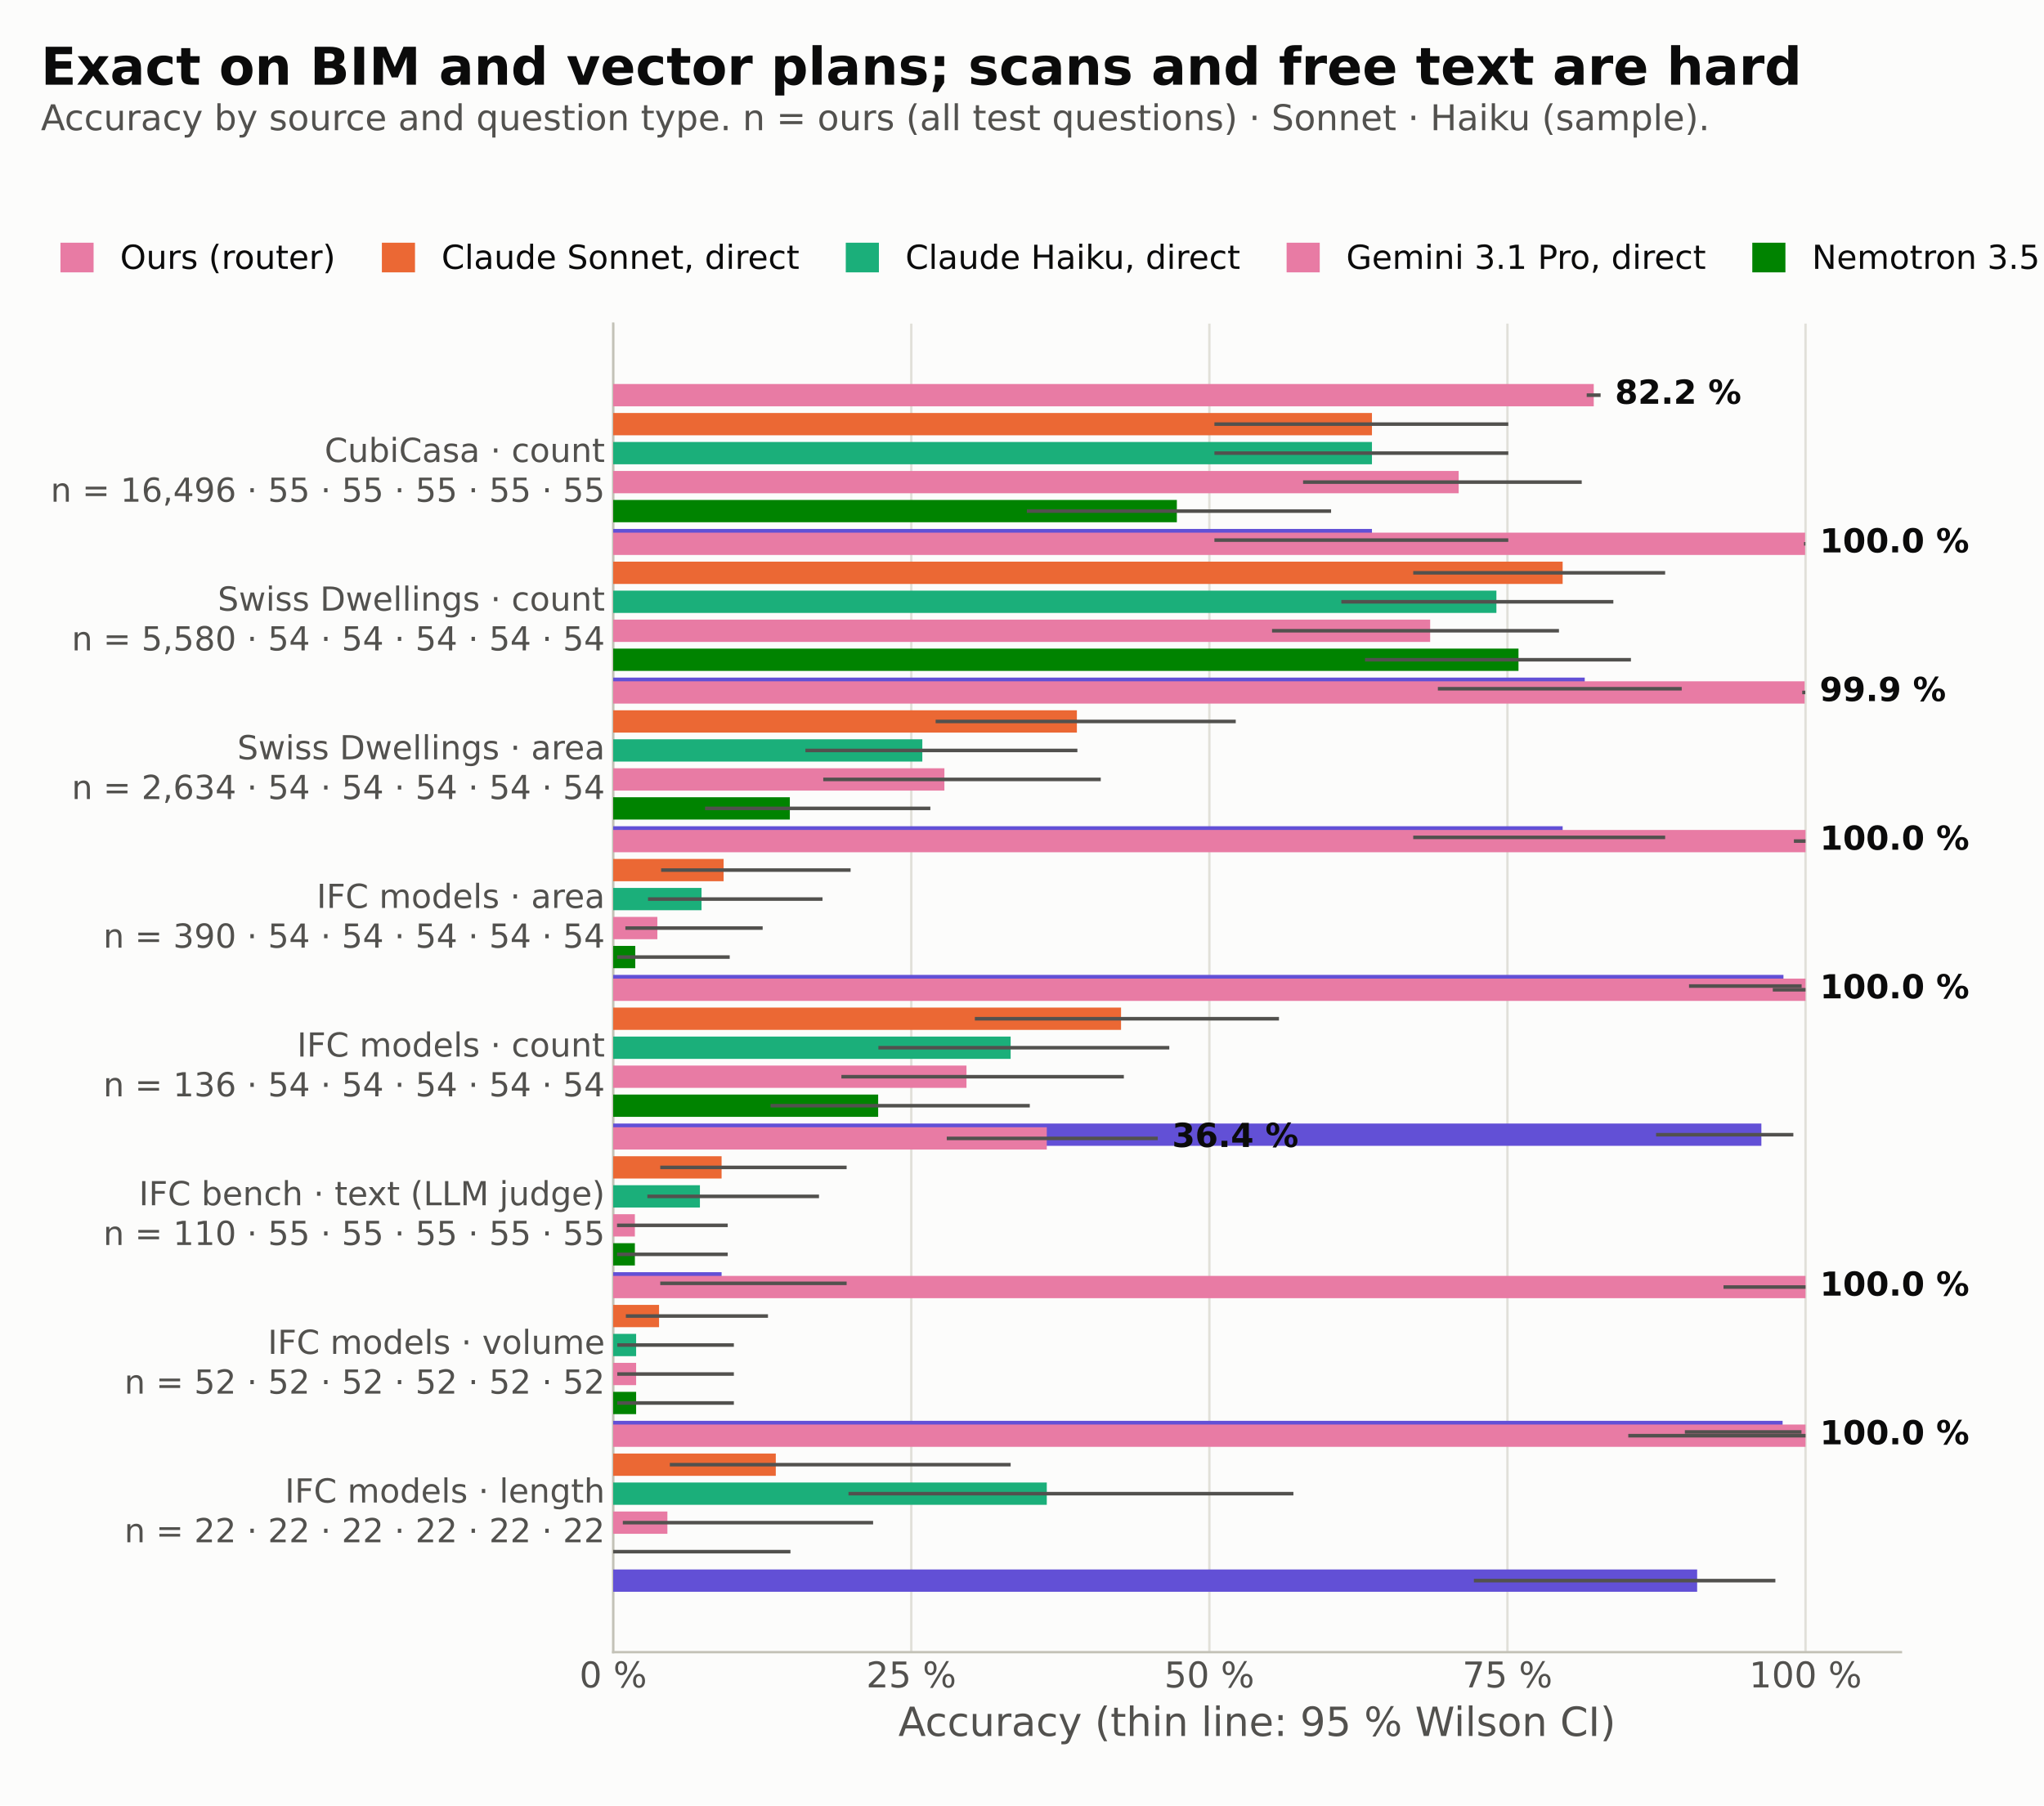
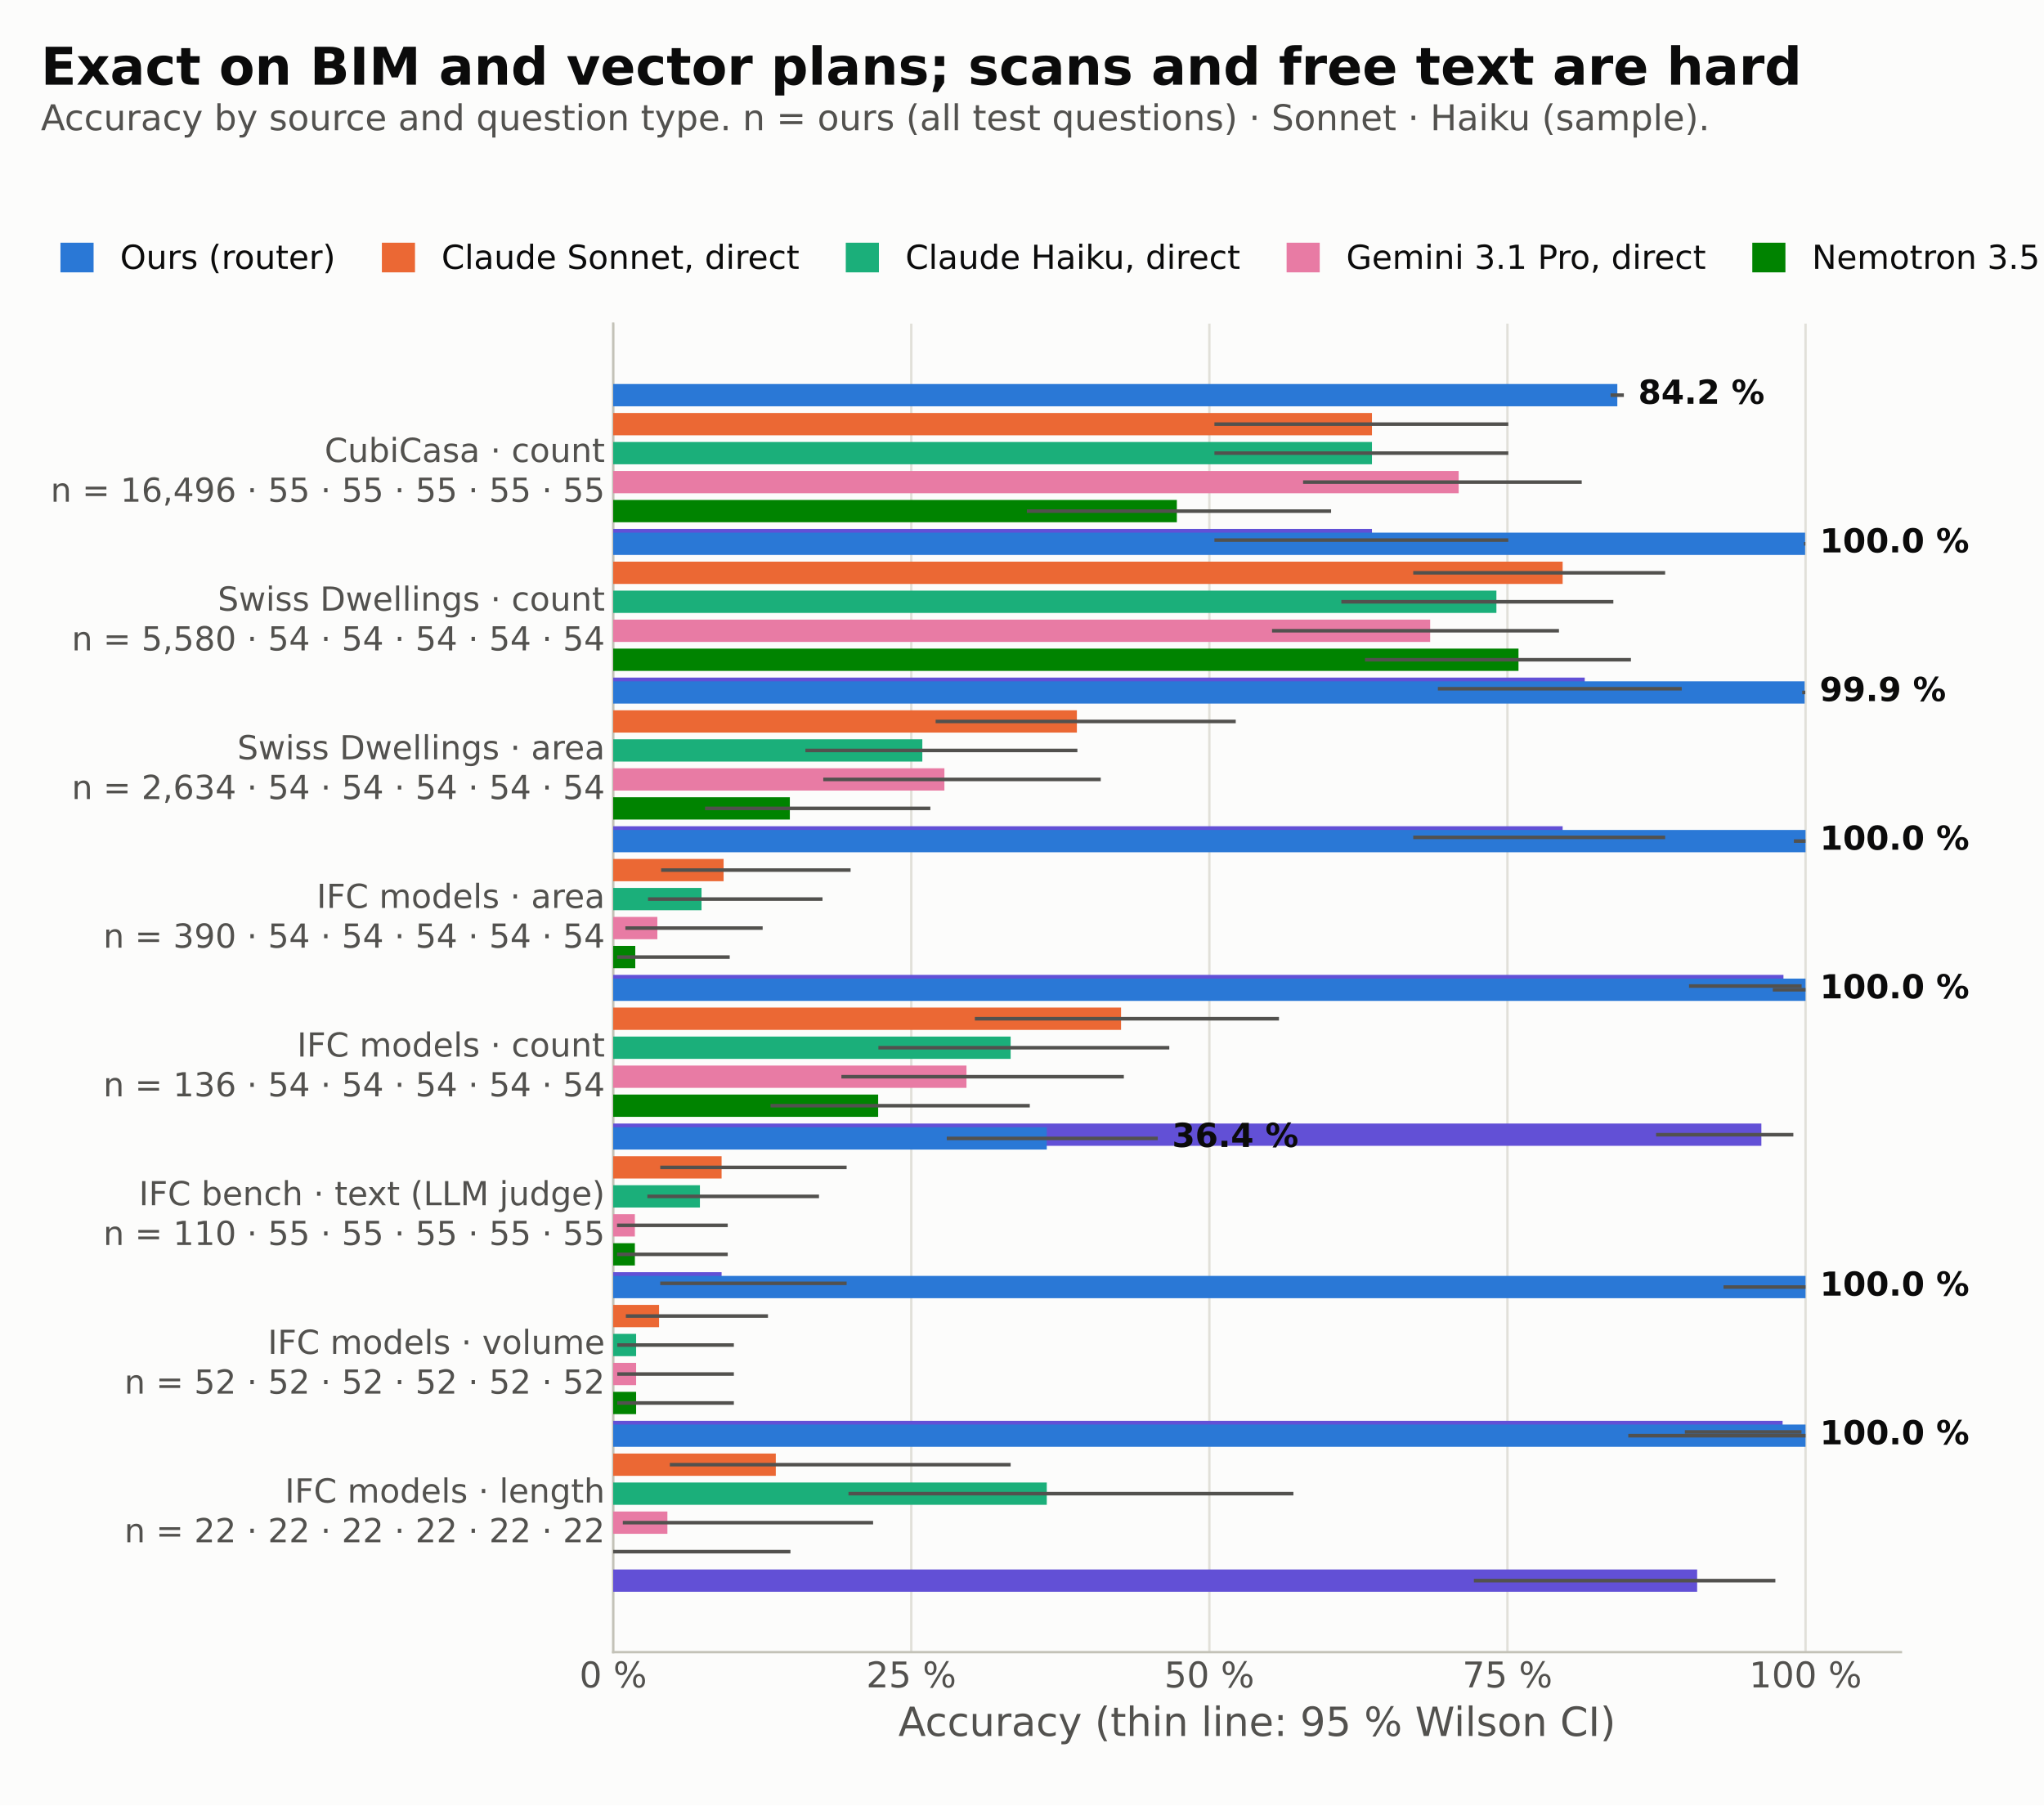
<svg xmlns="http://www.w3.org/2000/svg" width="864pt" height="763.2pt" viewBox="0 0 864 763.2" version="1.1">
  <defs>
    <style type="text/css">*{stroke-linejoin: round; stroke-linecap: butt}</style>
  </defs>
  <g id="figure_1">
    <g id="patch_1">
      <path d="M 0 763.2  L 864 763.2  L 864 0  L 0 0  z " style="fill: #fcfcfb" />
    </g>
    <g id="axes_1">
      <g id="patch_2">
        <path d="M 259.2 698.4  L 803.52 698.4  L 803.52 136.8  L 259.2 136.8  z " style="fill: #fcfcfb" />
      </g>
      <g id="matplotlib.axis_1">
        <g id="xtick_1">
          <g id="line2d_1">
-             <path d="M 259.2 698.4  L 259.2 136.8  " clip-path="url(#p8b3804edcf)" style="fill: none; stroke: #e1e0d9; stroke-linecap: square" />
+             <path d="M 259.2 698.4  L 259.2 136.8  " clip-path="url(#p89547abc5b)" style="fill: none; stroke: #e1e0d9; stroke-linecap: square" />
          </g>
          <g id="line2d_2" />
          <g id="text_1">
            <text style="font-size: 15px; font-family: 'DejaVu Sans'; text-anchor: middle; fill: #52514e" x="259.2" y="713.296" transform="rotate(-0 259.2 713.2965)">0 %</text>
          </g>
        </g>
        <g id="xtick_2">
          <g id="line2d_3">
-             <path d="M 385.2 698.4  L 385.2 136.8  " clip-path="url(#p8b3804edcf)" style="fill: none; stroke: #e1e0d9; stroke-linecap: square" />
+             <path d="M 385.2 698.4  L 385.2 136.8  " clip-path="url(#p89547abc5b)" style="fill: none; stroke: #e1e0d9; stroke-linecap: square" />
          </g>
          <g id="line2d_4" />
          <g id="text_2">
            <text style="font-size: 15px; font-family: 'DejaVu Sans'; text-anchor: middle; fill: #52514e" x="385.2" y="713.296" transform="rotate(-0 385.2 713.2965)">25 %</text>
          </g>
        </g>
        <g id="xtick_3">
          <g id="line2d_5">
-             <path d="M 511.2 698.4  L 511.2 136.8  " clip-path="url(#p8b3804edcf)" style="fill: none; stroke: #e1e0d9; stroke-linecap: square" />
+             <path d="M 511.2 698.4  L 511.2 136.8  " clip-path="url(#p89547abc5b)" style="fill: none; stroke: #e1e0d9; stroke-linecap: square" />
          </g>
          <g id="line2d_6" />
          <g id="text_3">
            <text style="font-size: 15px; font-family: 'DejaVu Sans'; text-anchor: middle; fill: #52514e" x="511.2" y="713.296" transform="rotate(-0 511.2 713.2965)">50 %</text>
          </g>
        </g>
        <g id="xtick_4">
          <g id="line2d_7">
-             <path d="M 637.2 698.4  L 637.2 136.8  " clip-path="url(#p8b3804edcf)" style="fill: none; stroke: #e1e0d9; stroke-linecap: square" />
+             <path d="M 637.2 698.4  L 637.2 136.8  " clip-path="url(#p89547abc5b)" style="fill: none; stroke: #e1e0d9; stroke-linecap: square" />
          </g>
          <g id="line2d_8" />
          <g id="text_4">
            <text style="font-size: 15px; font-family: 'DejaVu Sans'; text-anchor: middle; fill: #52514e" x="637.2" y="713.296" transform="rotate(-0 637.2 713.2965)">75 %</text>
          </g>
        </g>
        <g id="xtick_5">
          <g id="line2d_9">
-             <path d="M 763.2 698.4  L 763.2 136.8  " clip-path="url(#p8b3804edcf)" style="fill: none; stroke: #e1e0d9; stroke-linecap: square" />
+             <path d="M 763.2 698.4  L 763.2 136.8  " clip-path="url(#p89547abc5b)" style="fill: none; stroke: #e1e0d9; stroke-linecap: square" />
          </g>
          <g id="line2d_10" />
          <g id="text_5">
            <text style="font-size: 15px; font-family: 'DejaVu Sans'; text-anchor: middle; fill: #52514e" x="763.2" y="713.296" transform="rotate(-0 763.2 713.2965)">100 %</text>
          </g>
        </g>
        <g id="text_6">
          <text style="font-size: 17px; font-family: 'DejaVu Sans'; text-anchor: middle; fill: #52514e" x="531.36" y="733.817" transform="rotate(-0 531.36 733.8173)">Accuracy (thin line: 95 % Wilson CI)</text>
        </g>
      </g>
      <g id="matplotlib.axis_2">
        <g id="ytick_1">
          <g id="line2d_11" />
          <g id="text_7">
            <text style="font-size: 14px; font-family: 'DejaVu Sans'; fill: #52514e" transform="translate(137.2009 195.291)">CubiCasa · count</text>
            <text style="font-size: 14px; font-family: 'DejaVu Sans'; fill: #52514e" transform="translate(21.39469 212.0937)">n = 16,496 · 55 · 55 · 55 · 55 · 55</text>
          </g>
        </g>
        <g id="ytick_2">
          <g id="line2d_12" />
          <g id="text_8">
            <text style="font-size: 14px; font-family: 'DejaVu Sans'; fill: #52514e" transform="translate(92.02688 258.1273)">Swiss Dwellings · count</text>
            <text style="font-size: 14px; font-family: 'DejaVu Sans'; fill: #52514e" transform="translate(30.30219 274.93)">n = 5,580 · 54 · 54 · 54 · 54 · 54</text>
          </g>
        </g>
        <g id="ytick_3">
          <g id="line2d_13" />
          <g id="text_9">
            <text style="font-size: 14px; font-family: 'DejaVu Sans'; fill: #52514e" transform="translate(100.3044 320.9637)">Swiss Dwellings · area</text>
            <text style="font-size: 14px; font-family: 'DejaVu Sans'; fill: #52514e" transform="translate(30.30219 337.7664)">n = 2,634 · 54 · 54 · 54 · 54 · 54</text>
          </g>
        </g>
        <g id="ytick_4">
          <g id="line2d_14" />
          <g id="text_10">
            <text style="font-size: 14px; font-family: 'DejaVu Sans'; fill: #52514e" transform="translate(133.8366 383.8)">IFC models · area</text>
            <text style="font-size: 14px; font-family: 'DejaVu Sans'; fill: #52514e" transform="translate(43.65906 400.6028)">n = 390 · 54 · 54 · 54 · 54 · 54</text>
          </g>
        </g>
        <g id="ytick_5">
          <g id="line2d_15" />
          <g id="text_11">
            <text style="font-size: 14px; font-family: 'DejaVu Sans'; fill: #52514e" transform="translate(125.5591 446.6364)">IFC models · count</text>
            <text style="font-size: 14px; font-family: 'DejaVu Sans'; fill: #52514e" transform="translate(43.65906 463.4391)">n = 136 · 54 · 54 · 54 · 54 · 54</text>
          </g>
        </g>
        <g id="ytick_6">
          <g id="line2d_16" />
          <g id="text_12">
            <text style="font-size: 14px; font-family: 'DejaVu Sans'; fill: #52514e" transform="translate(58.71125 509.4728)">IFC bench · text (LLM judge)</text>
            <text style="font-size: 14px; font-family: 'DejaVu Sans'; fill: #52514e" transform="translate(43.65906 526.2755)">n = 110 · 55 · 55 · 55 · 55 · 55</text>
          </g>
        </g>
        <g id="ytick_7">
          <g id="line2d_17" />
          <g id="text_13">
            <text style="font-size: 14px; font-family: 'DejaVu Sans'; fill: #52514e" transform="translate(113.1909 572.3091)">IFC models · volume</text>
            <text style="font-size: 14px; font-family: 'DejaVu Sans'; fill: #52514e" transform="translate(52.56656 589.1119)">n = 52 · 52 · 52 · 52 · 52 · 52</text>
          </g>
        </g>
        <g id="ytick_8">
          <g id="line2d_18" />
          <g id="text_14">
            <text style="font-size: 14px; font-family: 'DejaVu Sans'; fill: #52514e" transform="translate(120.4316 635.1455)">IFC models · length</text>
            <text style="font-size: 14px; font-family: 'DejaVu Sans'; fill: #52514e" transform="translate(52.56656 651.9482)">n = 22 · 22 · 22 · 22 · 22 · 22</text>
          </g>
        </g>
      </g>
      <g id="patch_3">
        <path d="M 259.2 698.4  L 259.2 136.8  " style="fill: none; stroke: #c3c2b7; stroke-linejoin: miter; stroke-linecap: square" />
      </g>
      <g id="patch_4">
        <path d="M 259.2 698.4  L 803.52 698.4  " style="fill: none; stroke: #c3c2b7; stroke-linejoin: miter; stroke-linecap: square" />
      </g>
      <g id="patch_5">
-         <path d="M 259.2 171.753  L 673.68 171.753  L 673.68 162.327  L 259.2 162.327  z " clip-path="url(#p8b3804edcf)" style="fill: #e87ba4" />
+         <path d="M 259.2 171.753  L 683.64 171.753  L 683.64 162.327  L 259.2 162.327  z " clip-path="url(#p89547abc5b)" style="fill: #2a78d6" />
      </g>
      <g id="text_15">
-         <text style="font-weight: 700; font-size: 14px; font-family: 'DejaVu Sans'; text-anchor: start; fill: #0b0b0b" x="682.63" y="170.677" transform="rotate(-0 682.6297 170.6767)">82.2 %</text>
+         <text style="font-weight: 700; font-size: 14px; font-family: 'DejaVu Sans'; text-anchor: start; fill: #0b0b0b" x="692.452" y="170.677" transform="rotate(-0 692.4524 170.6767)">84.2 %</text>
      </g>
      <g id="patch_6">
-         <path d="M 259.2 184.006  L 579.927 184.006  L 579.927 174.58  L 259.2 174.58  z " clip-path="url(#p8b3804edcf)" style="fill: #eb6834" />
+         <path d="M 259.2 184.006  L 579.927 184.006  L 579.927 174.58  L 259.2 174.58  z " clip-path="url(#p89547abc5b)" style="fill: #eb6834" />
      </g>
      <g id="patch_7">
-         <path d="M 259.2 196.259  L 579.927 196.259  L 579.927 186.833  L 259.2 186.833  z " clip-path="url(#p8b3804edcf)" style="fill: #1baf7a" />
+         <path d="M 259.2 196.259  L 579.927 196.259  L 579.927 186.833  L 259.2 186.833  z " clip-path="url(#p89547abc5b)" style="fill: #1baf7a" />
      </g>
      <g id="patch_8">
-         <path d="M 259.2 208.512  L 616.582 208.512  L 616.582 199.087  L 259.2 199.087  z " clip-path="url(#p8b3804edcf)" style="fill: #e87ba4" />
+         <path d="M 259.2 208.512  L 616.582 208.512  L 616.582 199.087  L 259.2 199.087  z " clip-path="url(#p89547abc5b)" style="fill: #e87ba4" />
      </g>
      <g id="patch_9">
-         <path d="M 259.2 220.765  L 497.455 220.765  L 497.455 211.34  L 259.2 211.34  z " clip-path="url(#p8b3804edcf)" style="fill: #008300" />
+         <path d="M 259.2 220.765  L 497.455 220.765  L 497.455 211.34  L 259.2 211.34  z " clip-path="url(#p89547abc5b)" style="fill: #008300" />
      </g>
      <g id="patch_10">
-         <path d="M 259.2 233.018  L 579.927 233.018  L 579.927 223.593  L 259.2 223.593  z " clip-path="url(#p8b3804edcf)" style="fill: #6250d6" />
+         <path d="M 259.2 233.018  L 579.927 233.018  L 579.927 223.593  L 259.2 223.593  z " clip-path="url(#p89547abc5b)" style="fill: #6250d6" />
      </g>
      <g id="patch_11">
-         <path d="M 259.2 234.589  L 763.019 234.589  L 763.019 225.164  L 259.2 225.164  z " clip-path="url(#p8b3804edcf)" style="fill: #e87ba4" />
+         <path d="M 259.2 234.589  L 763.019 234.589  L 763.019 225.164  L 259.2 225.164  z " clip-path="url(#p89547abc5b)" style="fill: #2a78d6" />
      </g>
      <g id="text_16">
        <text style="font-weight: 700; font-size: 14px; font-family: 'DejaVu Sans'; text-anchor: start; fill: #0b0b0b" x="769.198" y="233.513" transform="rotate(-0 769.1985 233.5131)">100.0 %</text>
      </g>
      <g id="patch_12">
-         <path d="M 259.2 246.842  L 660.533 246.842  L 660.533 237.417  L 259.2 237.417  z " clip-path="url(#p8b3804edcf)" style="fill: #eb6834" />
+         <path d="M 259.2 246.842  L 660.533 246.842  L 660.533 237.417  L 259.2 237.417  z " clip-path="url(#p89547abc5b)" style="fill: #eb6834" />
      </g>
      <g id="patch_13">
-         <path d="M 259.2 259.095  L 632.533 259.095  L 632.533 249.67  L 259.2 249.67  z " clip-path="url(#p8b3804edcf)" style="fill: #1baf7a" />
+         <path d="M 259.2 259.095  L 632.533 259.095  L 632.533 249.67  L 259.2 249.67  z " clip-path="url(#p89547abc5b)" style="fill: #1baf7a" />
      </g>
      <g id="patch_14">
-         <path d="M 259.2 271.348  L 604.533 271.348  L 604.533 261.923  L 259.2 261.923  z " clip-path="url(#p8b3804edcf)" style="fill: #e87ba4" />
+         <path d="M 259.2 271.348  L 604.533 271.348  L 604.533 261.923  L 259.2 261.923  z " clip-path="url(#p89547abc5b)" style="fill: #e87ba4" />
      </g>
      <g id="patch_15">
-         <path d="M 259.2 283.601  L 641.867 283.601  L 641.867 274.176  L 259.2 274.176  z " clip-path="url(#p8b3804edcf)" style="fill: #008300" />
+         <path d="M 259.2 283.601  L 641.867 283.601  L 641.867 274.176  L 259.2 274.176  z " clip-path="url(#p89547abc5b)" style="fill: #008300" />
      </g>
      <g id="patch_16">
-         <path d="M 259.2 295.855  L 669.867 295.855  L 669.867 286.429  L 259.2 286.429  z " clip-path="url(#p8b3804edcf)" style="fill: #6250d6" />
+         <path d="M 259.2 295.855  L 669.867 295.855  L 669.867 286.429  L 259.2 286.429  z " clip-path="url(#p89547abc5b)" style="fill: #6250d6" />
      </g>
      <g id="patch_17">
-         <path d="M 259.2 297.425  L 762.817 297.425  L 762.817 288  L 259.2 288  z " clip-path="url(#p8b3804edcf)" style="fill: #e87ba4" />
+         <path d="M 259.2 297.425  L 762.817 297.425  L 762.817 288  L 259.2 288  z " clip-path="url(#p89547abc5b)" style="fill: #2a78d6" />
      </g>
      <g id="text_17">
        <text style="font-weight: 700; font-size: 14px; font-family: 'DejaVu Sans'; text-anchor: start; fill: #0b0b0b" x="769.143" y="296.349" transform="rotate(-0 769.143 296.3494)">99.9 %</text>
      </g>
      <g id="patch_18">
-         <path d="M 259.2 309.679  L 455.2 309.679  L 455.2 300.253  L 259.2 300.253  z " clip-path="url(#p8b3804edcf)" style="fill: #eb6834" />
+         <path d="M 259.2 309.679  L 455.2 309.679  L 455.2 300.253  L 259.2 300.253  z " clip-path="url(#p89547abc5b)" style="fill: #eb6834" />
      </g>
      <g id="patch_19">
-         <path d="M 259.2 321.932  L 389.867 321.932  L 389.867 312.506  L 259.2 312.506  z " clip-path="url(#p8b3804edcf)" style="fill: #1baf7a" />
+         <path d="M 259.2 321.932  L 389.867 321.932  L 389.867 312.506  L 259.2 312.506  z " clip-path="url(#p89547abc5b)" style="fill: #1baf7a" />
      </g>
      <g id="patch_20">
-         <path d="M 259.2 334.185  L 399.2 334.185  L 399.2 324.759  L 259.2 324.759  z " clip-path="url(#p8b3804edcf)" style="fill: #e87ba4" />
+         <path d="M 259.2 334.185  L 399.2 334.185  L 399.2 324.759  L 259.2 324.759  z " clip-path="url(#p89547abc5b)" style="fill: #e87ba4" />
      </g>
      <g id="patch_21">
-         <path d="M 259.2 346.438  L 333.867 346.438  L 333.867 337.012  L 259.2 337.012  z " clip-path="url(#p8b3804edcf)" style="fill: #008300" />
+         <path d="M 259.2 346.438  L 333.867 346.438  L 333.867 337.012  L 259.2 337.012  z " clip-path="url(#p89547abc5b)" style="fill: #008300" />
      </g>
      <g id="patch_22">
-         <path d="M 259.2 358.691  L 660.533 358.691  L 660.533 349.265  L 259.2 349.265  z " clip-path="url(#p8b3804edcf)" style="fill: #6250d6" />
+         <path d="M 259.2 358.691  L 660.533 358.691  L 660.533 349.265  L 259.2 349.265  z " clip-path="url(#p89547abc5b)" style="fill: #6250d6" />
      </g>
      <g id="patch_23">
-         <path d="M 259.2 360.262  L 763.2 360.262  L 763.2 350.836  L 259.2 350.836  z " clip-path="url(#p8b3804edcf)" style="fill: #e87ba4" />
+         <path d="M 259.2 360.262  L 763.2 360.262  L 763.2 350.836  L 259.2 350.836  z " clip-path="url(#p89547abc5b)" style="fill: #2a78d6" />
      </g>
      <g id="text_18">
        <text style="font-weight: 700; font-size: 14px; font-family: 'DejaVu Sans'; text-anchor: start; fill: #0b0b0b" x="769.248" y="359.186" transform="rotate(-0 769.248 359.1858)">100.0 %</text>
      </g>
      <g id="patch_24">
-         <path d="M 259.2 372.515  L 305.867 372.515  L 305.867 363.089  L 259.2 363.089  z " clip-path="url(#p8b3804edcf)" style="fill: #eb6834" />
+         <path d="M 259.2 372.515  L 305.867 372.515  L 305.867 363.089  L 259.2 363.089  z " clip-path="url(#p89547abc5b)" style="fill: #eb6834" />
      </g>
      <g id="patch_25">
-         <path d="M 259.2 384.768  L 296.533 384.768  L 296.533 375.343  L 259.2 375.343  z " clip-path="url(#p8b3804edcf)" style="fill: #1baf7a" />
+         <path d="M 259.2 384.768  L 296.533 384.768  L 296.533 375.343  L 259.2 375.343  z " clip-path="url(#p89547abc5b)" style="fill: #1baf7a" />
      </g>
      <g id="patch_26">
-         <path d="M 259.2 397.021  L 277.867 397.021  L 277.867 387.596  L 259.2 387.596  z " clip-path="url(#p8b3804edcf)" style="fill: #e87ba4" />
+         <path d="M 259.2 397.021  L 277.867 397.021  L 277.867 387.596  L 259.2 387.596  z " clip-path="url(#p89547abc5b)" style="fill: #e87ba4" />
      </g>
      <g id="patch_27">
-         <path d="M 259.2 409.274  L 268.533 409.274  L 268.533 399.849  L 259.2 399.849  z " clip-path="url(#p8b3804edcf)" style="fill: #008300" />
+         <path d="M 259.2 409.274  L 268.533 409.274  L 268.533 399.849  L 259.2 399.849  z " clip-path="url(#p89547abc5b)" style="fill: #008300" />
      </g>
      <g id="patch_28">
-         <path d="M 259.2 421.527  L 753.867 421.527  L 753.867 412.102  L 259.2 412.102  z " clip-path="url(#p8b3804edcf)" style="fill: #6250d6" />
+         <path d="M 259.2 421.527  L 753.867 421.527  L 753.867 412.102  L 259.2 412.102  z " clip-path="url(#p89547abc5b)" style="fill: #6250d6" />
      </g>
      <g id="patch_29">
-         <path d="M 259.2 423.098  L 763.2 423.098  L 763.2 413.673  L 259.2 413.673  z " clip-path="url(#p8b3804edcf)" style="fill: #e87ba4" />
+         <path d="M 259.2 423.098  L 763.2 423.098  L 763.2 413.673  L 259.2 413.673  z " clip-path="url(#p89547abc5b)" style="fill: #2a78d6" />
      </g>
      <g id="text_19">
        <text style="font-weight: 700; font-size: 14px; font-family: 'DejaVu Sans'; text-anchor: start; fill: #0b0b0b" x="769.248" y="422.022" transform="rotate(-0 769.248 422.0222)">100.0 %</text>
      </g>
      <g id="patch_30">
-         <path d="M 259.2 435.351  L 473.867 435.351  L 473.867 425.926  L 259.2 425.926  z " clip-path="url(#p8b3804edcf)" style="fill: #eb6834" />
+         <path d="M 259.2 435.351  L 473.867 435.351  L 473.867 425.926  L 259.2 425.926  z " clip-path="url(#p89547abc5b)" style="fill: #eb6834" />
      </g>
      <g id="patch_31">
-         <path d="M 259.2 447.604  L 427.2 447.604  L 427.2 438.179  L 259.2 438.179  z " clip-path="url(#p8b3804edcf)" style="fill: #1baf7a" />
+         <path d="M 259.2 447.604  L 427.2 447.604  L 427.2 438.179  L 259.2 438.179  z " clip-path="url(#p89547abc5b)" style="fill: #1baf7a" />
      </g>
      <g id="patch_32">
-         <path d="M 259.2 459.857  L 408.533 459.857  L 408.533 450.432  L 259.2 450.432  z " clip-path="url(#p8b3804edcf)" style="fill: #e87ba4" />
+         <path d="M 259.2 459.857  L 408.533 459.857  L 408.533 450.432  L 259.2 450.432  z " clip-path="url(#p89547abc5b)" style="fill: #e87ba4" />
      </g>
      <g id="patch_33">
-         <path d="M 259.2 472.111  L 371.2 472.111  L 371.2 462.685  L 259.2 462.685  z " clip-path="url(#p8b3804edcf)" style="fill: #008300" />
+         <path d="M 259.2 472.111  L 371.2 472.111  L 371.2 462.685  L 259.2 462.685  z " clip-path="url(#p89547abc5b)" style="fill: #008300" />
      </g>
      <g id="patch_34">
-         <path d="M 259.2 484.364  L 744.533 484.364  L 744.533 474.938  L 259.2 474.938  z " clip-path="url(#p8b3804edcf)" style="fill: #6250d6" />
+         <path d="M 259.2 484.364  L 744.533 484.364  L 744.533 474.938  L 259.2 474.938  z " clip-path="url(#p89547abc5b)" style="fill: #6250d6" />
      </g>
      <g id="patch_35">
-         <path d="M 259.2 485.935  L 442.473 485.935  L 442.473 476.509  L 259.2 476.509  z " clip-path="url(#p8b3804edcf)" style="fill: #e87ba4" />
+         <path d="M 259.2 485.935  L 442.473 485.935  L 442.473 476.509  L 259.2 476.509  z " clip-path="url(#p89547abc5b)" style="fill: #2a78d6" />
      </g>
      <g id="text_20">
        <text style="font-weight: 700; font-size: 14px; font-family: 'DejaVu Sans'; text-anchor: start; fill: #0b0b0b" x="495.437" y="484.859" transform="rotate(-0 495.4366 484.8585)">36.4 %</text>
      </g>
      <g id="patch_36">
-         <path d="M 259.2 498.188  L 305.018 498.188  L 305.018 488.762  L 259.2 488.762  z " clip-path="url(#p8b3804edcf)" style="fill: #eb6834" />
+         <path d="M 259.2 498.188  L 305.018 498.188  L 305.018 488.762  L 259.2 488.762  z " clip-path="url(#p89547abc5b)" style="fill: #eb6834" />
      </g>
      <g id="patch_37">
-         <path d="M 259.2 510.441  L 295.855 510.441  L 295.855 501.015  L 259.2 501.015  z " clip-path="url(#p8b3804edcf)" style="fill: #1baf7a" />
+         <path d="M 259.2 510.441  L 295.855 510.441  L 295.855 501.015  L 259.2 501.015  z " clip-path="url(#p89547abc5b)" style="fill: #1baf7a" />
      </g>
      <g id="patch_38">
-         <path d="M 259.2 522.694  L 268.364 522.694  L 268.364 513.268  L 259.2 513.268  z " clip-path="url(#p8b3804edcf)" style="fill: #e87ba4" />
+         <path d="M 259.2 522.694  L 268.364 522.694  L 268.364 513.268  L 259.2 513.268  z " clip-path="url(#p89547abc5b)" style="fill: #e87ba4" />
      </g>
      <g id="patch_39">
-         <path d="M 259.2 534.947  L 268.364 534.947  L 268.364 525.521  L 259.2 525.521  z " clip-path="url(#p8b3804edcf)" style="fill: #008300" />
+         <path d="M 259.2 534.947  L 268.364 534.947  L 268.364 525.521  L 259.2 525.521  z " clip-path="url(#p89547abc5b)" style="fill: #008300" />
      </g>
      <g id="patch_40">
-         <path d="M 259.2 547.2  L 305.018 547.2  L 305.018 537.775  L 259.2 537.775  z " clip-path="url(#p8b3804edcf)" style="fill: #6250d6" />
+         <path d="M 259.2 547.2  L 305.018 547.2  L 305.018 537.775  L 259.2 537.775  z " clip-path="url(#p89547abc5b)" style="fill: #6250d6" />
      </g>
      <g id="patch_41">
-         <path d="M 259.2 548.771  L 763.2 548.771  L 763.2 539.345  L 259.2 539.345  z " clip-path="url(#p8b3804edcf)" style="fill: #e87ba4" />
+         <path d="M 259.2 548.771  L 763.2 548.771  L 763.2 539.345  L 259.2 539.345  z " clip-path="url(#p89547abc5b)" style="fill: #2a78d6" />
      </g>
      <g id="text_21">
        <text style="font-weight: 700; font-size: 14px; font-family: 'DejaVu Sans'; text-anchor: start; fill: #0b0b0b" x="769.248" y="547.695" transform="rotate(-0 769.248 547.6949)">100.0 %</text>
      </g>
      <g id="patch_42">
-         <path d="M 259.2 561.024  L 278.585 561.024  L 278.585 551.599  L 259.2 551.599  z " clip-path="url(#p8b3804edcf)" style="fill: #eb6834" />
+         <path d="M 259.2 561.024  L 278.585 561.024  L 278.585 551.599  L 259.2 551.599  z " clip-path="url(#p89547abc5b)" style="fill: #eb6834" />
      </g>
      <g id="patch_43">
-         <path d="M 259.2 573.277  L 268.892 573.277  L 268.892 563.852  L 259.2 563.852  z " clip-path="url(#p8b3804edcf)" style="fill: #1baf7a" />
+         <path d="M 259.2 573.277  L 268.892 573.277  L 268.892 563.852  L 259.2 563.852  z " clip-path="url(#p89547abc5b)" style="fill: #1baf7a" />
      </g>
      <g id="patch_44">
-         <path d="M 259.2 585.53  L 268.892 585.53  L 268.892 576.105  L 259.2 576.105  z " clip-path="url(#p8b3804edcf)" style="fill: #e87ba4" />
+         <path d="M 259.2 585.53  L 268.892 585.53  L 268.892 576.105  L 259.2 576.105  z " clip-path="url(#p89547abc5b)" style="fill: #e87ba4" />
      </g>
      <g id="patch_45">
-         <path d="M 259.2 597.783  L 268.892 597.783  L 268.892 588.358  L 259.2 588.358  z " clip-path="url(#p8b3804edcf)" style="fill: #008300" />
+         <path d="M 259.2 597.783  L 268.892 597.783  L 268.892 588.358  L 259.2 588.358  z " clip-path="url(#p89547abc5b)" style="fill: #008300" />
      </g>
      <g id="patch_46">
-         <path d="M 259.2 610.036  L 753.508 610.036  L 753.508 600.611  L 259.2 600.611  z " clip-path="url(#p8b3804edcf)" style="fill: #6250d6" />
+         <path d="M 259.2 610.036  L 753.508 610.036  L 753.508 600.611  L 259.2 600.611  z " clip-path="url(#p89547abc5b)" style="fill: #6250d6" />
      </g>
      <g id="patch_47">
-         <path d="M 259.2 611.607  L 763.2 611.607  L 763.2 602.182  L 259.2 602.182  z " clip-path="url(#p8b3804edcf)" style="fill: #e87ba4" />
+         <path d="M 259.2 611.607  L 763.2 611.607  L 763.2 602.182  L 259.2 602.182  z " clip-path="url(#p89547abc5b)" style="fill: #2a78d6" />
      </g>
      <g id="text_22">
        <text style="font-weight: 700; font-size: 14px; font-family: 'DejaVu Sans'; text-anchor: start; fill: #0b0b0b" x="769.248" y="610.531" transform="rotate(-0 769.248 610.5313)">100.0 %</text>
      </g>
      <g id="patch_48">
-         <path d="M 259.2 623.86  L 327.927 623.86  L 327.927 614.435  L 259.2 614.435  z " clip-path="url(#p8b3804edcf)" style="fill: #eb6834" />
+         <path d="M 259.2 623.86  L 327.927 623.86  L 327.927 614.435  L 259.2 614.435  z " clip-path="url(#p89547abc5b)" style="fill: #eb6834" />
      </g>
      <g id="patch_49">
-         <path d="M 259.2 636.113  L 442.473 636.113  L 442.473 626.688  L 259.2 626.688  z " clip-path="url(#p8b3804edcf)" style="fill: #1baf7a" />
+         <path d="M 259.2 636.113  L 442.473 636.113  L 442.473 626.688  L 259.2 626.688  z " clip-path="url(#p89547abc5b)" style="fill: #1baf7a" />
      </g>
      <g id="patch_50">
-         <path d="M 259.2 648.367  L 282.109 648.367  L 282.109 638.941  L 259.2 638.941  z " clip-path="url(#p8b3804edcf)" style="fill: #e87ba4" />
+         <path d="M 259.2 648.367  L 282.109 648.367  L 282.109 638.941  L 259.2 638.941  z " clip-path="url(#p89547abc5b)" style="fill: #e87ba4" />
      </g>
      <g id="patch_51">
-         <path d="M 259.2 660.62  L 259.2 660.62  L 259.2 651.194  L 259.2 651.194  z " clip-path="url(#p8b3804edcf)" style="fill: #008300" />
+         <path d="M 259.2 660.62  L 259.2 660.62  L 259.2 651.194  L 259.2 651.194  z " clip-path="url(#p89547abc5b)" style="fill: #008300" />
      </g>
      <g id="patch_52">
-         <path d="M 259.2 672.873  L 717.382 672.873  L 717.382 663.447  L 259.2 663.447  z " clip-path="url(#p8b3804edcf)" style="fill: #6250d6" />
+         <path d="M 259.2 672.873  L 717.382 672.873  L 717.382 663.447  L 259.2 663.447  z " clip-path="url(#p89547abc5b)" style="fill: #6250d6" />
      </g>
      <g id="line2d_19">
-         <path d="M 670.703 167.04  L 676.582 167.04  " clip-path="url(#p8b3804edcf)" style="fill: none; stroke: #52514e; stroke-width: 1.5" />
+         <path d="M 680.796 167.04  L 686.404 167.04  " clip-path="url(#p89547abc5b)" style="fill: none; stroke: #52514e; stroke-width: 1.5" />
      </g>
      <g id="line2d_20">
-         <path d="M 513.331 179.293  L 637.55 179.293  " clip-path="url(#p8b3804edcf)" style="fill: none; stroke: #52514e; stroke-width: 1.5" />
+         <path d="M 513.331 179.293  L 637.55 179.293  " clip-path="url(#p89547abc5b)" style="fill: none; stroke: #52514e; stroke-width: 1.5" />
      </g>
      <g id="line2d_21">
-         <path d="M 513.331 191.546  L 637.55 191.546  " clip-path="url(#p8b3804edcf)" style="fill: none; stroke: #52514e; stroke-width: 1.5" />
+         <path d="M 513.331 191.546  L 637.55 191.546  " clip-path="url(#p89547abc5b)" style="fill: none; stroke: #52514e; stroke-width: 1.5" />
      </g>
      <g id="line2d_22">
-         <path d="M 550.811 203.799  L 668.593 203.799  " clip-path="url(#p8b3804edcf)" style="fill: none; stroke: #52514e; stroke-width: 1.5" />
+         <path d="M 550.811 203.799  L 668.593 203.799  " clip-path="url(#p89547abc5b)" style="fill: none; stroke: #52514e; stroke-width: 1.5" />
      </g>
      <g id="line2d_23">
-         <path d="M 434.053 216.052  L 562.651 216.052  " clip-path="url(#p8b3804edcf)" style="fill: none; stroke: #52514e; stroke-width: 1.5" />
+         <path d="M 434.053 216.052  L 562.651 216.052  " clip-path="url(#p89547abc5b)" style="fill: none; stroke: #52514e; stroke-width: 1.5" />
      </g>
      <g id="line2d_24">
-         <path d="M 513.331 228.305  L 637.55 228.305  " clip-path="url(#p8b3804edcf)" style="fill: none; stroke: #52514e; stroke-width: 1.5" />
+         <path d="M 513.331 228.305  L 637.55 228.305  " clip-path="url(#p89547abc5b)" style="fill: none; stroke: #52514e; stroke-width: 1.5" />
      </g>
      <g id="line2d_25">
-         <path d="M 762.542 229.876  L 763.15 229.876  " clip-path="url(#p8b3804edcf)" style="fill: none; stroke: #52514e; stroke-width: 1.5" />
+         <path d="M 762.542 229.876  L 763.15 229.876  " clip-path="url(#p89547abc5b)" style="fill: none; stroke: #52514e; stroke-width: 1.5" />
      </g>
      <g id="line2d_26">
-         <path d="M 597.372 242.129  L 703.859 242.129  " clip-path="url(#p8b3804edcf)" style="fill: none; stroke: #52514e; stroke-width: 1.5" />
+         <path d="M 597.372 242.129  L 703.859 242.129  " clip-path="url(#p89547abc5b)" style="fill: none; stroke: #52514e; stroke-width: 1.5" />
      </g>
      <g id="line2d_27">
-         <path d="M 566.988 254.383  L 681.962 254.383  " clip-path="url(#p8b3804edcf)" style="fill: none; stroke: #52514e; stroke-width: 1.5" />
+         <path d="M 566.988 254.383  L 681.962 254.383  " clip-path="url(#p89547abc5b)" style="fill: none; stroke: #52514e; stroke-width: 1.5" />
      </g>
      <g id="line2d_28">
-         <path d="M 537.693 266.636  L 658.976 266.636  " clip-path="url(#p8b3804edcf)" style="fill: none; stroke: #52514e; stroke-width: 1.5" />
+         <path d="M 537.693 266.636  L 658.976 266.636  " clip-path="url(#p89547abc5b)" style="fill: none; stroke: #52514e; stroke-width: 1.5" />
      </g>
      <g id="line2d_29">
-         <path d="M 576.984 278.889  L 689.393 278.889  " clip-path="url(#p8b3804edcf)" style="fill: none; stroke: #52514e; stroke-width: 1.5" />
+         <path d="M 576.984 278.889  L 689.393 278.889  " clip-path="url(#p89547abc5b)" style="fill: none; stroke: #52514e; stroke-width: 1.5" />
      </g>
      <g id="line2d_30">
-         <path d="M 607.787 291.142  L 710.871 291.142  " clip-path="url(#p8b3804edcf)" style="fill: none; stroke: #52514e; stroke-width: 1.5" />
+         <path d="M 607.787 291.142  L 710.871 291.142  " clip-path="url(#p89547abc5b)" style="fill: none; stroke: #52514e; stroke-width: 1.5" />
      </g>
      <g id="line2d_31">
-         <path d="M 761.807 292.713  L 763.095 292.713  " clip-path="url(#p8b3804edcf)" style="fill: none; stroke: #52514e; stroke-width: 1.5" />
+         <path d="M 761.807 292.713  L 763.095 292.713  " clip-path="url(#p89547abc5b)" style="fill: none; stroke: #52514e; stroke-width: 1.5" />
      </g>
      <g id="line2d_32">
-         <path d="M 395.491 304.966  L 522.347 304.966  " clip-path="url(#p8b3804edcf)" style="fill: none; stroke: #52514e; stroke-width: 1.5" />
+         <path d="M 395.491 304.966  L 522.347 304.966  " clip-path="url(#p89547abc5b)" style="fill: none; stroke: #52514e; stroke-width: 1.5" />
      </g>
      <g id="line2d_33">
-         <path d="M 340.438 317.219  L 455.412 317.219  " clip-path="url(#p8b3804edcf)" style="fill: none; stroke: #52514e; stroke-width: 1.5" />
+         <path d="M 340.438 317.219  L 455.412 317.219  " clip-path="url(#p89547abc5b)" style="fill: none; stroke: #52514e; stroke-width: 1.5" />
      </g>
      <g id="line2d_34">
-         <path d="M 347.989 329.472  L 465.288 329.472  " clip-path="url(#p8b3804edcf)" style="fill: none; stroke: #52514e; stroke-width: 1.5" />
+         <path d="M 347.989 329.472  L 465.288 329.472  " clip-path="url(#p89547abc5b)" style="fill: none; stroke: #52514e; stroke-width: 1.5" />
      </g>
      <g id="line2d_35">
-         <path d="M 298.023 341.725  L 393.265 341.725  " clip-path="url(#p8b3804edcf)" style="fill: none; stroke: #52514e; stroke-width: 1.5" />
+         <path d="M 298.023 341.725  L 393.265 341.725  " clip-path="url(#p89547abc5b)" style="fill: none; stroke: #52514e; stroke-width: 1.5" />
      </g>
      <g id="line2d_36">
-         <path d="M 597.372 353.978  L 703.859 353.978  " clip-path="url(#p8b3804edcf)" style="fill: none; stroke: #52514e; stroke-width: 1.5" />
+         <path d="M 597.372 353.978  L 703.859 353.978  " clip-path="url(#p89547abc5b)" style="fill: none; stroke: #52514e; stroke-width: 1.5" />
      </g>
      <g id="line2d_37">
-         <path d="M 758.284 355.549  L 763.2 355.549  " clip-path="url(#p8b3804edcf)" style="fill: none; stroke: #52514e; stroke-width: 1.5" />
+         <path d="M 758.284 355.549  L 763.2 355.549  " clip-path="url(#p89547abc5b)" style="fill: none; stroke: #52514e; stroke-width: 1.5" />
      </g>
      <g id="line2d_38">
-         <path d="M 279.461 367.802  L 359.546 367.802  " clip-path="url(#p8b3804edcf)" style="fill: none; stroke: #52514e; stroke-width: 1.5" />
+         <path d="M 279.461 367.802  L 359.546 367.802  " clip-path="url(#p89547abc5b)" style="fill: none; stroke: #52514e; stroke-width: 1.5" />
      </g>
      <g id="line2d_39">
-         <path d="M 273.907 380.055  L 347.673 380.055  " clip-path="url(#p8b3804edcf)" style="fill: none; stroke: #52514e; stroke-width: 1.5" />
+         <path d="M 273.907 380.055  L 347.673 380.055  " clip-path="url(#p89547abc5b)" style="fill: none; stroke: #52514e; stroke-width: 1.5" />
      </g>
      <g id="line2d_40">
-         <path d="M 264.349 392.308  L 322.377 392.308  " clip-path="url(#p8b3804edcf)" style="fill: none; stroke: #52514e; stroke-width: 1.5" />
+         <path d="M 264.349 392.308  L 322.377 392.308  " clip-path="url(#p89547abc5b)" style="fill: none; stroke: #52514e; stroke-width: 1.5" />
      </g>
      <g id="line2d_41">
-         <path d="M 260.851 404.561  L 308.448 404.561  " clip-path="url(#p8b3804edcf)" style="fill: none; stroke: #52514e; stroke-width: 1.5" />
+         <path d="M 260.851 404.561  L 308.448 404.561  " clip-path="url(#p89547abc5b)" style="fill: none; stroke: #52514e; stroke-width: 1.5" />
      </g>
      <g id="line2d_42">
-         <path d="M 713.952 416.815  L 761.549 416.815  " clip-path="url(#p8b3804edcf)" style="fill: none; stroke: #52514e; stroke-width: 1.5" />
+         <path d="M 713.952 416.815  L 761.549 416.815  " clip-path="url(#p89547abc5b)" style="fill: none; stroke: #52514e; stroke-width: 1.5" />
      </g>
      <g id="line2d_43">
-         <path d="M 749.355 418.385  L 763.2 418.385  " clip-path="url(#p8b3804edcf)" style="fill: none; stroke: #52514e; stroke-width: 1.5" />
+         <path d="M 749.355 418.385  L 763.2 418.385  " clip-path="url(#p89547abc5b)" style="fill: none; stroke: #52514e; stroke-width: 1.5" />
      </g>
      <g id="line2d_44">
-         <path d="M 412.072 430.639  L 540.62 430.639  " clip-path="url(#p8b3804edcf)" style="fill: none; stroke: #52514e; stroke-width: 1.5" />
+         <path d="M 412.072 430.639  L 540.62 430.639  " clip-path="url(#p89547abc5b)" style="fill: none; stroke: #52514e; stroke-width: 1.5" />
      </g>
      <g id="line2d_45">
-         <path d="M 371.297 442.892  L 494.261 442.892  " clip-path="url(#p8b3804edcf)" style="fill: none; stroke: #52514e; stroke-width: 1.5" />
+         <path d="M 371.297 442.892  L 494.261 442.892  " clip-path="url(#p89547abc5b)" style="fill: none; stroke: #52514e; stroke-width: 1.5" />
      </g>
      <g id="line2d_46">
-         <path d="M 355.653 455.145  L 475.051 455.145  " clip-path="url(#p8b3804edcf)" style="fill: none; stroke: #52514e; stroke-width: 1.5" />
+         <path d="M 355.653 455.145  L 475.051 455.145  " clip-path="url(#p89547abc5b)" style="fill: none; stroke: #52514e; stroke-width: 1.5" />
      </g>
      <g id="line2d_47">
-         <path d="M 325.705 467.398  L 435.291 467.398  " clip-path="url(#p8b3804edcf)" style="fill: none; stroke: #52514e; stroke-width: 1.5" />
+         <path d="M 325.705 467.398  L 435.291 467.398  " clip-path="url(#p89547abc5b)" style="fill: none; stroke: #52514e; stroke-width: 1.5" />
      </g>
      <g id="line2d_48">
-         <path d="M 700.023 479.651  L 758.051 479.651  " clip-path="url(#p8b3804edcf)" style="fill: none; stroke: #52514e; stroke-width: 1.5" />
+         <path d="M 700.023 479.651  L 758.051 479.651  " clip-path="url(#p89547abc5b)" style="fill: none; stroke: #52514e; stroke-width: 1.5" />
      </g>
      <g id="line2d_49">
-         <path d="M 400.195 481.222  L 489.389 481.222  " clip-path="url(#p8b3804edcf)" style="fill: none; stroke: #52514e; stroke-width: 1.5" />
+         <path d="M 400.195 481.222  L 489.389 481.222  " clip-path="url(#p89547abc5b)" style="fill: none; stroke: #52514e; stroke-width: 1.5" />
      </g>
      <g id="line2d_50">
-         <path d="M 279.087 493.475  L 357.871 493.475  " clip-path="url(#p8b3804edcf)" style="fill: none; stroke: #52514e; stroke-width: 1.5" />
+         <path d="M 279.087 493.475  L 357.871 493.475  " clip-path="url(#p89547abc5b)" style="fill: none; stroke: #52514e; stroke-width: 1.5" />
      </g>
      <g id="line2d_51">
-         <path d="M 273.637 505.728  L 346.19 505.728  " clip-path="url(#p8b3804edcf)" style="fill: none; stroke: #52514e; stroke-width: 1.5" />
+         <path d="M 273.637 505.728  L 346.19 505.728  " clip-path="url(#p89547abc5b)" style="fill: none; stroke: #52514e; stroke-width: 1.5" />
      </g>
      <g id="line2d_52">
-         <path d="M 260.821 517.981  L 307.613 517.981  " clip-path="url(#p8b3804edcf)" style="fill: none; stroke: #52514e; stroke-width: 1.5" />
+         <path d="M 260.821 517.981  L 307.613 517.981  " clip-path="url(#p89547abc5b)" style="fill: none; stroke: #52514e; stroke-width: 1.5" />
      </g>
      <g id="line2d_53">
-         <path d="M 260.821 530.234  L 307.613 530.234  " clip-path="url(#p8b3804edcf)" style="fill: none; stroke: #52514e; stroke-width: 1.5" />
+         <path d="M 260.821 530.234  L 307.613 530.234  " clip-path="url(#p89547abc5b)" style="fill: none; stroke: #52514e; stroke-width: 1.5" />
      </g>
      <g id="line2d_54">
-         <path d="M 279.087 542.487  L 357.871 542.487  " clip-path="url(#p8b3804edcf)" style="fill: none; stroke: #52514e; stroke-width: 1.5" />
+         <path d="M 279.087 542.487  L 357.871 542.487  " clip-path="url(#p89547abc5b)" style="fill: none; stroke: #52514e; stroke-width: 1.5" />
      </g>
      <g id="line2d_55">
-         <path d="M 728.529 544.058  L 763.2 544.058  " clip-path="url(#p8b3804edcf)" style="fill: none; stroke: #52514e; stroke-width: 1.5" />
+         <path d="M 728.529 544.058  L 763.2 544.058  " clip-path="url(#p89547abc5b)" style="fill: none; stroke: #52514e; stroke-width: 1.5" />
      </g>
      <g id="line2d_56">
-         <path d="M 264.548 556.311  L 324.625 556.311  " clip-path="url(#p8b3804edcf)" style="fill: none; stroke: #52514e; stroke-width: 1.5" />
+         <path d="M 264.548 556.311  L 324.625 556.311  " clip-path="url(#p89547abc5b)" style="fill: none; stroke: #52514e; stroke-width: 1.5" />
      </g>
      <g id="line2d_57">
-         <path d="M 260.915 568.564  L 310.207 568.564  " clip-path="url(#p8b3804edcf)" style="fill: none; stroke: #52514e; stroke-width: 1.5" />
+         <path d="M 260.915 568.564  L 310.207 568.564  " clip-path="url(#p89547abc5b)" style="fill: none; stroke: #52514e; stroke-width: 1.5" />
      </g>
      <g id="line2d_58">
-         <path d="M 260.915 580.817  L 310.207 580.817  " clip-path="url(#p8b3804edcf)" style="fill: none; stroke: #52514e; stroke-width: 1.5" />
+         <path d="M 260.915 580.817  L 310.207 580.817  " clip-path="url(#p89547abc5b)" style="fill: none; stroke: #52514e; stroke-width: 1.5" />
      </g>
      <g id="line2d_59">
-         <path d="M 260.915 593.071  L 310.207 593.071  " clip-path="url(#p8b3804edcf)" style="fill: none; stroke: #52514e; stroke-width: 1.5" />
+         <path d="M 260.915 593.071  L 310.207 593.071  " clip-path="url(#p89547abc5b)" style="fill: none; stroke: #52514e; stroke-width: 1.5" />
      </g>
      <g id="line2d_60">
-         <path d="M 712.193 605.324  L 761.485 605.324  " clip-path="url(#p8b3804edcf)" style="fill: none; stroke: #52514e; stroke-width: 1.5" />
+         <path d="M 712.193 605.324  L 761.485 605.324  " clip-path="url(#p89547abc5b)" style="fill: none; stroke: #52514e; stroke-width: 1.5" />
      </g>
      <g id="line2d_61">
-         <path d="M 688.278 606.895  L 763.2 606.895  " clip-path="url(#p8b3804edcf)" style="fill: none; stroke: #52514e; stroke-width: 1.5" />
+         <path d="M 688.278 606.895  L 763.2 606.895  " clip-path="url(#p89547abc5b)" style="fill: none; stroke: #52514e; stroke-width: 1.5" />
      </g>
      <g id="line2d_62">
-         <path d="M 283.135 619.148  L 427.208 619.148  " clip-path="url(#p8b3804edcf)" style="fill: none; stroke: #52514e; stroke-width: 1.5" />
+         <path d="M 283.135 619.148  L 427.208 619.148  " clip-path="url(#p89547abc5b)" style="fill: none; stroke: #52514e; stroke-width: 1.5" />
      </g>
      <g id="line2d_63">
-         <path d="M 358.655 631.401  L 546.723 631.401  " clip-path="url(#p8b3804edcf)" style="fill: none; stroke: #52514e; stroke-width: 1.5" />
+         <path d="M 358.655 631.401  L 546.723 631.401  " clip-path="url(#p89547abc5b)" style="fill: none; stroke: #52514e; stroke-width: 1.5" />
      </g>
      <g id="line2d_64">
-         <path d="M 263.267 643.654  L 369.062 643.654  " clip-path="url(#p8b3804edcf)" style="fill: none; stroke: #52514e; stroke-width: 1.5" />
+         <path d="M 263.267 643.654  L 369.062 643.654  " clip-path="url(#p89547abc5b)" style="fill: none; stroke: #52514e; stroke-width: 1.5" />
      </g>
      <g id="line2d_65">
-         <path d="M 259.2 655.907  L 334.122 655.907  " clip-path="url(#p8b3804edcf)" style="fill: none; stroke: #52514e; stroke-width: 1.5" />
+         <path d="M 259.2 655.907  L 334.122 655.907  " clip-path="url(#p89547abc5b)" style="fill: none; stroke: #52514e; stroke-width: 1.5" />
      </g>
      <g id="line2d_66">
-         <path d="M 623.013 668.16  L 750.451 668.16  " clip-path="url(#p8b3804edcf)" style="fill: none; stroke: #52514e; stroke-width: 1.5" />
+         <path d="M 623.013 668.16  L 750.451 668.16  " clip-path="url(#p89547abc5b)" style="fill: none; stroke: #52514e; stroke-width: 1.5" />
      </g>
    </g>
    <g id="text_23">
      <text style="font-weight: 700; font-size: 22px; font-family: 'DejaVu Sans'; text-anchor: start; fill: #0b0b0b" x="17.28" y="35.797" transform="rotate(-0 17.28 35.79656)">Exact on BIM and vector plans; scans and free text are hard</text>
    </g>
    <g id="text_24">
      <text style="font-size: 15px; font-family: 'DejaVu Sans'; text-anchor: start; fill: #52514e" x="17.28" y="55.03" transform="rotate(-0 17.28 55.02966)">Accuracy by source and question type. n = ours (all test questions) · Sonnet · Haiku (sample).</text>
    </g>
    <g id="legend_1">
      <g id="patch_53">
-         <path d="M 25.56 115.13  L 39.56 115.13  L 39.56 102.6  L 25.56 102.6  z " style="fill: #e87ba4" />
+         <path d="M 25.56 115.13  L 39.56 115.13  L 39.56 102.6  L 25.56 102.6  z " style="fill: #2a78d6" />
      </g>
      <g id="text_25">
        <text style="font-size: 14px; font-family: 'DejaVu Sans'; text-anchor: start; fill: #0b0b0b" x="50.76" y="113.66" transform="rotate(-0 50.76 113.66)">Ours (router)</text>
      </g>
      <g id="patch_54">
        <path d="M 161.419 115.13  L 175.419 115.13  L 175.419 102.6  L 161.419 102.6  z " style="fill: #eb6834" />
      </g>
      <g id="text_26">
        <text style="font-size: 14px; font-family: 'DejaVu Sans'; text-anchor: start; fill: #0b0b0b" x="186.619" y="113.66" transform="rotate(-0 186.6191 113.66)">Claude Sonnet, direct</text>
      </g>
      <g id="patch_55">
        <path d="M 357.513 115.13  L 371.513 115.13  L 371.513 102.6  L 357.513 102.6  z " style="fill: #1baf7a" />
      </g>
      <g id="text_27">
        <text style="font-size: 14px; font-family: 'DejaVu Sans'; text-anchor: start; fill: #0b0b0b" x="382.713" y="113.66" transform="rotate(-0 382.7131 113.66)">Claude Haiku, direct</text>
      </g>
      <g id="patch_56">
        <path d="M 543.851 115.13  L 557.851 115.13  L 557.851 102.6  L 543.851 102.6  z " style="fill: #e87ba4" />
      </g>
      <g id="text_28">
        <text style="font-size: 14px; font-family: 'DejaVu Sans'; text-anchor: start; fill: #0b0b0b" x="569.051" y="113.66" transform="rotate(-0 569.0509 113.66)">Gemini 3.1 Pro, direct</text>
      </g>
      <g id="patch_57">
        <path d="M 740.697 115.13  L 754.697 115.13  L 754.697 102.6  L 740.697 102.6  z " style="fill: #008300" />
      </g>
      <g id="text_29">
        <text style="font-size: 14px; font-family: 'DejaVu Sans'; text-anchor: start; fill: #0b0b0b" x="765.898" y="113.66" transform="rotate(-0 765.8975 113.66)">Nemotron 3.5 Super VL (open), direct</text>
      </g>
      <g id="patch_58">
        <path d="M 1048.409 115.13  L 1062.409 115.13  L 1062.409 102.6  L 1048.409 102.6  z " style="fill: #6250d6" />
      </g>
      <g id="text_30">
        <text style="font-size: 14px; font-family: 'DejaVu Sans'; text-anchor: start; fill: #0b0b0b" x="1073.609" y="113.66" transform="rotate(-0 1073.609 113.66)">Claude Sonnet + sibling CAD/IFC files</text>
      </g>
    </g>
  </g>
  <defs>
-     <clipPath id="p8b3804edcf">
+     <clipPath id="p89547abc5b">
      <rect x="259.2" y="136.8" width="544.32" height="561.6" />
    </clipPath>
  </defs>
</svg>
